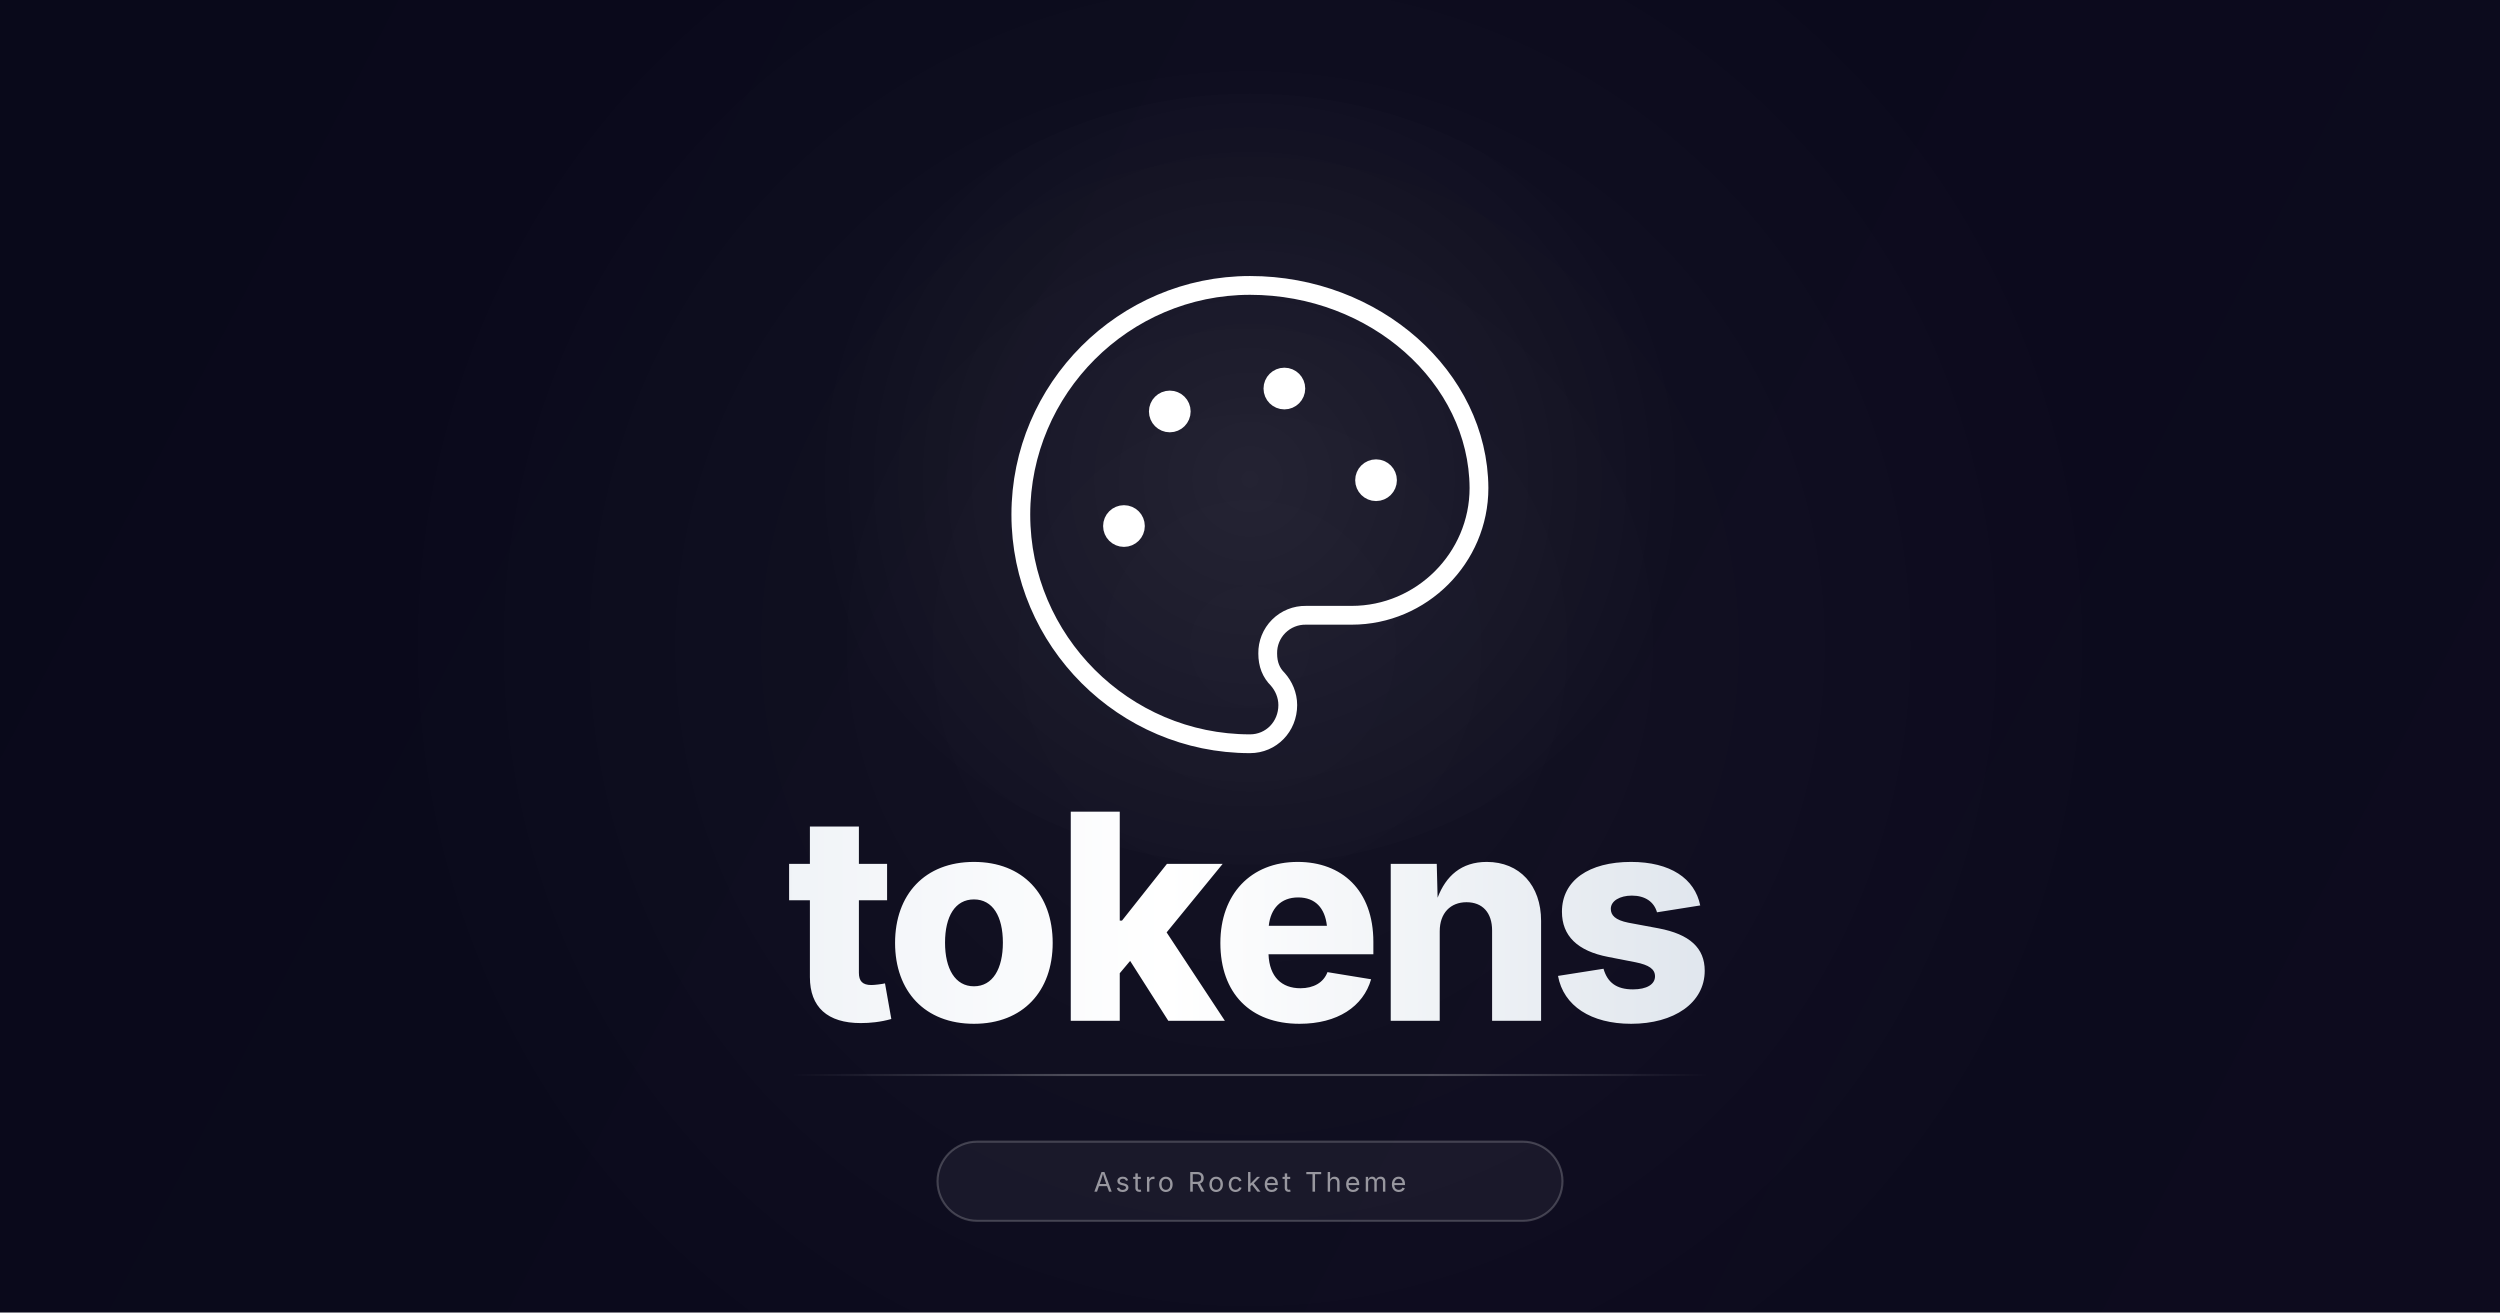
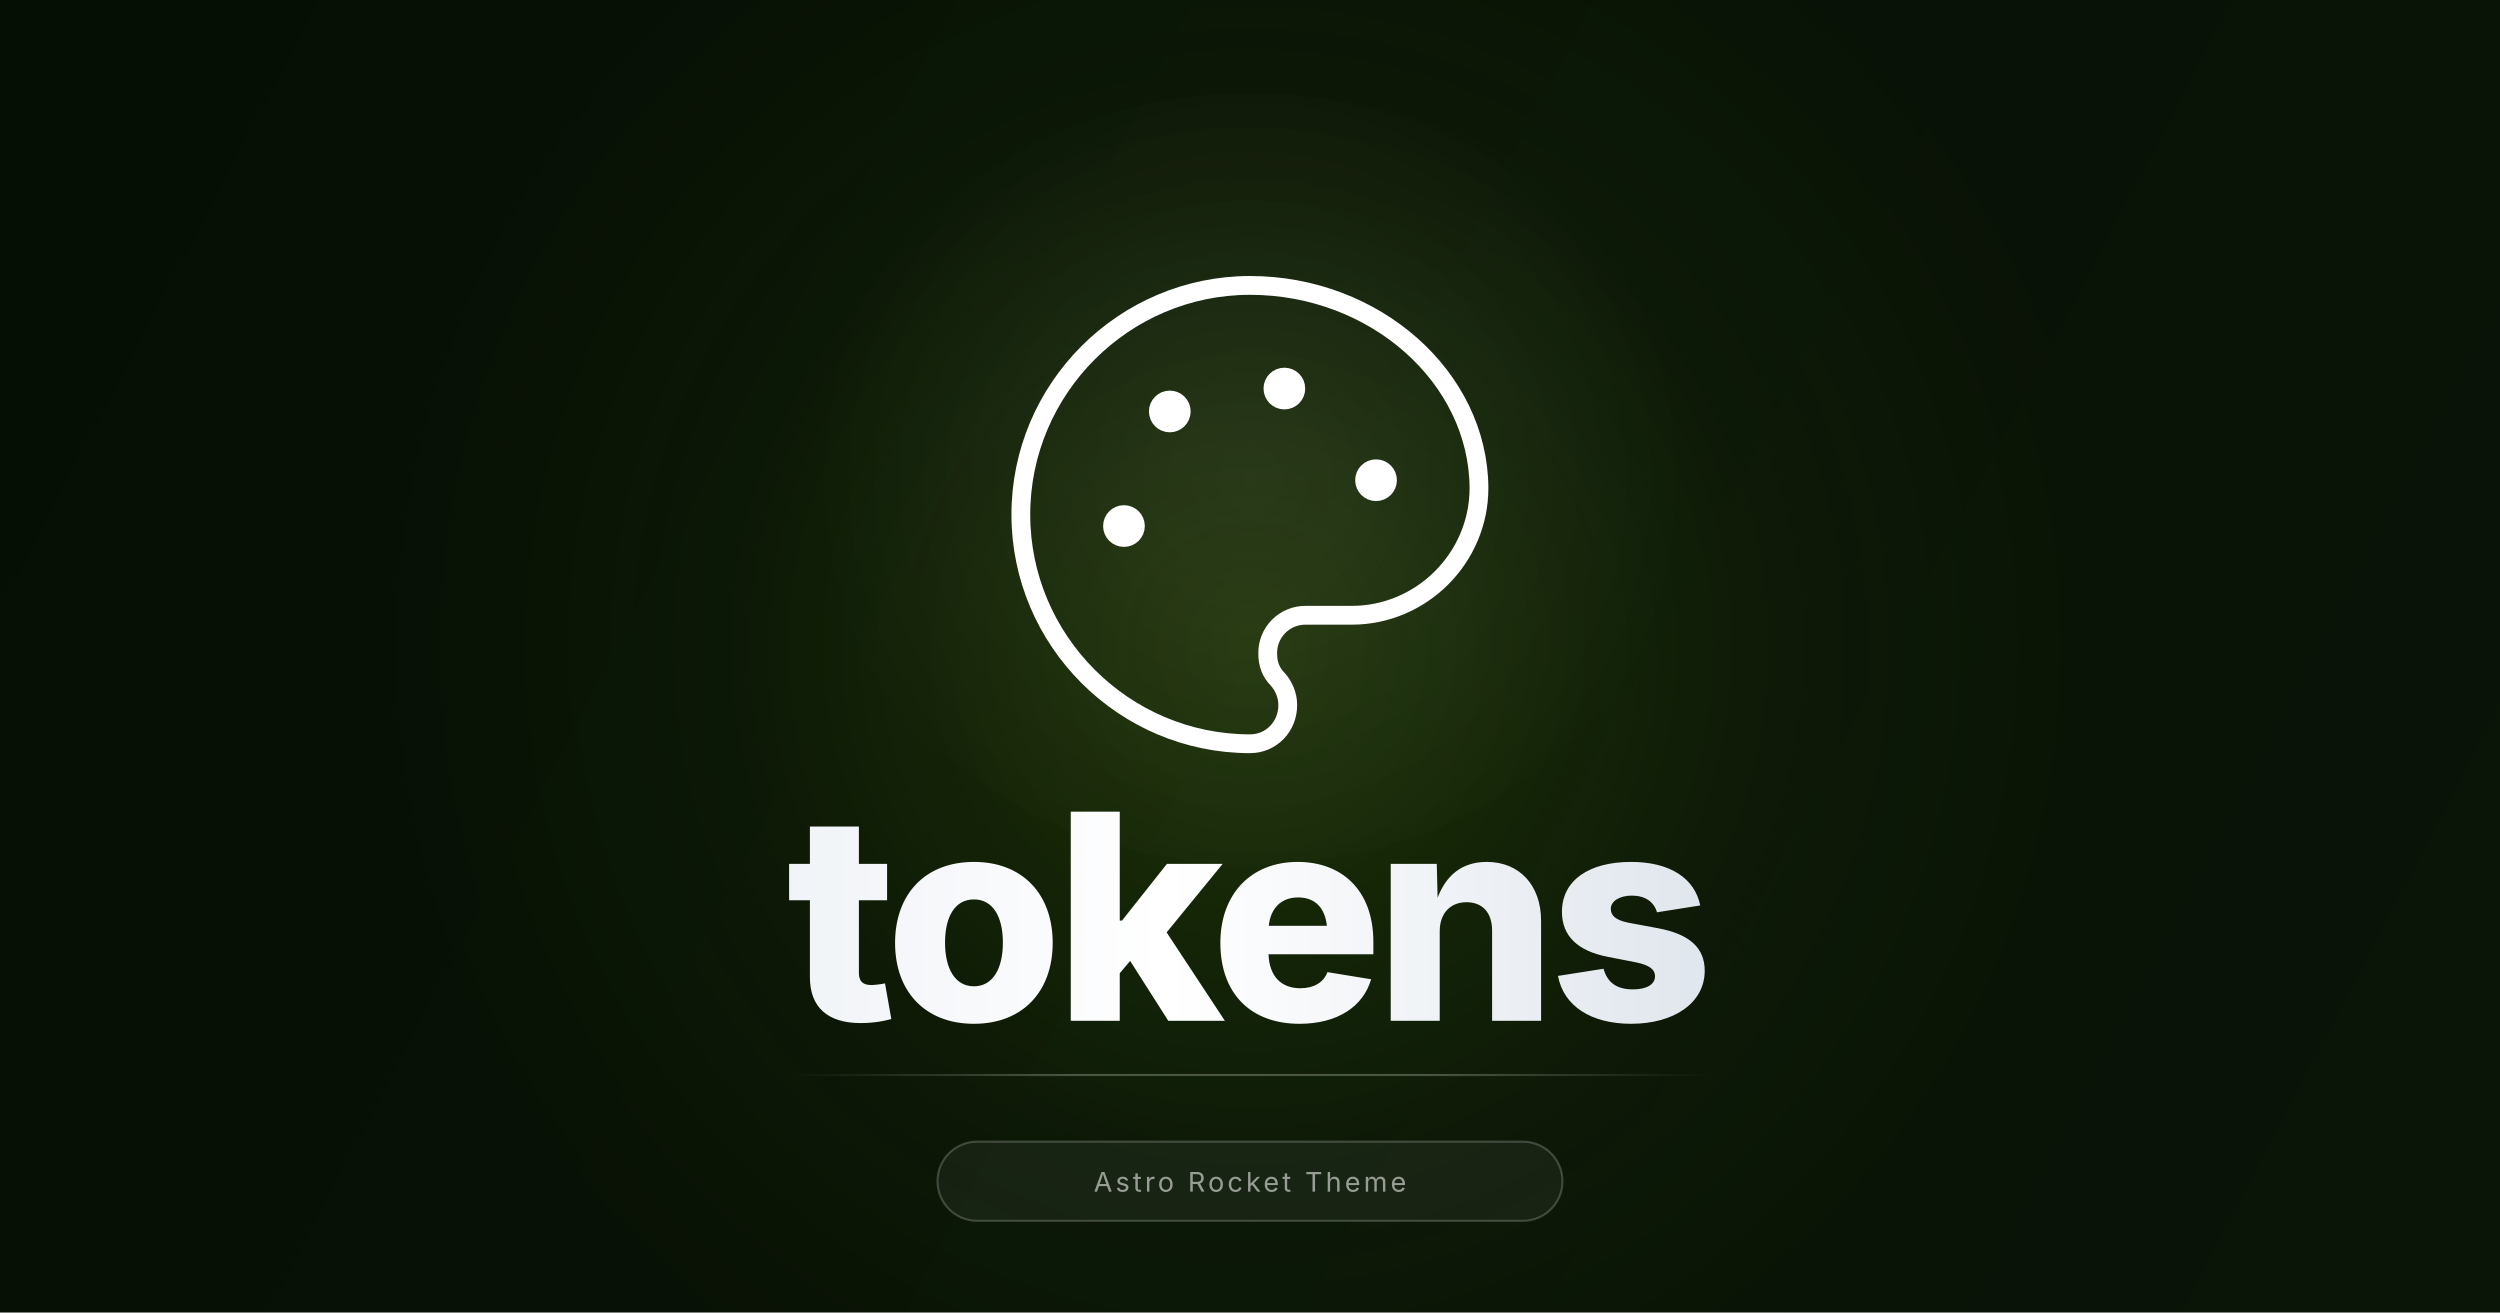
<svg xmlns="http://www.w3.org/2000/svg" width="1200" height="630" viewBox="0 0 1200 630" fill="none">
  <defs>
    <linearGradient id="bg" x1="0" y1="0" x2="1200" y2="630" gradientUnits="userSpaceOnUse">
-       <stop offset="0%" stop-color="#09091a" />
-       <stop offset="100%" stop-color="#0d0b1e" />
+       <stop offset="0%" stop-color="#060f04" />
+       <stop offset="100%" stop-color="#0a1407" />
    </linearGradient>
    <radialGradient id="glowMain" cx="600" cy="310" r="420" gradientUnits="userSpaceOnUse">
-       <stop offset="0%" stop-color="#ffffff" stop-opacity="0.04" />
-       <stop offset="100%" stop-color="#ffffff" stop-opacity="0" />
+       <stop offset="0%" stop-color="#84cc16" stop-opacity="0.18" />
+       <stop offset="60%" stop-color="#84cc16" stop-opacity="0.04" />
+       <stop offset="100%" stop-color="#84cc16" stop-opacity="0" />
    </radialGradient>
    <radialGradient id="glowIcon" cx="600" cy="230" r="210" gradientUnits="userSpaceOnUse">
      <stop offset="0%" stop-color="#ffffff" stop-opacity="0.07" />
      <stop offset="100%" stop-color="#ffffff" stop-opacity="0" />
    </radialGradient>
    <linearGradient id="textGrad" x1="200" y1="0" x2="1000" y2="0" gradientUnits="userSpaceOnUse">
      <stop offset="0%" stop-color="#e2e8f0" />
      <stop offset="45%" stop-color="#ffffff" />
      <stop offset="100%" stop-color="#cbd5e1" />
    </linearGradient>
    <linearGradient id="lineGrad" x1="380" y1="0" x2="820" y2="0" gradientUnits="userSpaceOnUse">
      <stop offset="0%" stop-color="#ffffff" stop-opacity="0" />
      <stop offset="30%" stop-color="#ffffff" stop-opacity="0.25" />
      <stop offset="70%" stop-color="#ffffff" stop-opacity="0.25" />
      <stop offset="100%" stop-color="#ffffff" stop-opacity="0" />
    </linearGradient>
  </defs>
  <rect width="1200" height="630" fill="url(#bg)" />
  <rect width="1200" height="630" fill="url(#glowMain)" />
  <ellipse cx="600" cy="230" rx="210" ry="185" fill="url(#glowIcon)" />
  <g transform="translate(468, 115) scale(11)" stroke="#ffffff" stroke-width="0.82" stroke-linecap="round" stroke-linejoin="round" fill="none">
    <circle cx="13.5" cy="6.5" r="0.5" fill="#ffffff" />
    <circle cx="17.5" cy="10.5" r="0.5" fill="#ffffff" />
    <circle cx="8.5" cy="7.5" r="0.5" fill="#ffffff" />
    <circle cx="6.5" cy="12.5" r="0.5" fill="#ffffff" />
    <path d="M12 2C6.5 2 2 6.5 2 12s4.5 10 10 10c.926 0 1.648-.746 1.648-1.688 0-.437-.18-.835-.437-1.125-.29-.289-.438-.652-.438-1.125a1.64 1.64 0 0 1 1.668-1.668h1.996c3.051 0 5.555-2.503 5.555-5.554C21.965 6.012 17.461 2 12 2z" />
  </g>
  <text x="600" y="490" font-family="'Outfit Variable', 'Outfit', -apple-system, BlinkMacSystemFont, 'Segoe UI', sans-serif" font-size="138" font-weight="800" fill="url(#textGrad)" text-anchor="middle" letter-spacing="-4">tokens</text>
  <line x1="380" y1="516" x2="820" y2="516" stroke="url(#lineGrad)" stroke-width="1" />
  <rect x="450" y="548" width="300" height="38" rx="19" fill="#ffffff" fill-opacity="0.05" stroke="#ffffff" stroke-opacity="0.20" stroke-width="1" />
  <text x="600" y="572" font-family="'Outfit Variable', 'Outfit', -apple-system, BlinkMacSystemFont, 'Segoe UI', sans-serif" font-size="13" fill="#ffffff" fill-opacity="0.55" text-anchor="middle" letter-spacing="1.5">Astro Rocket Theme</text>
</svg>
